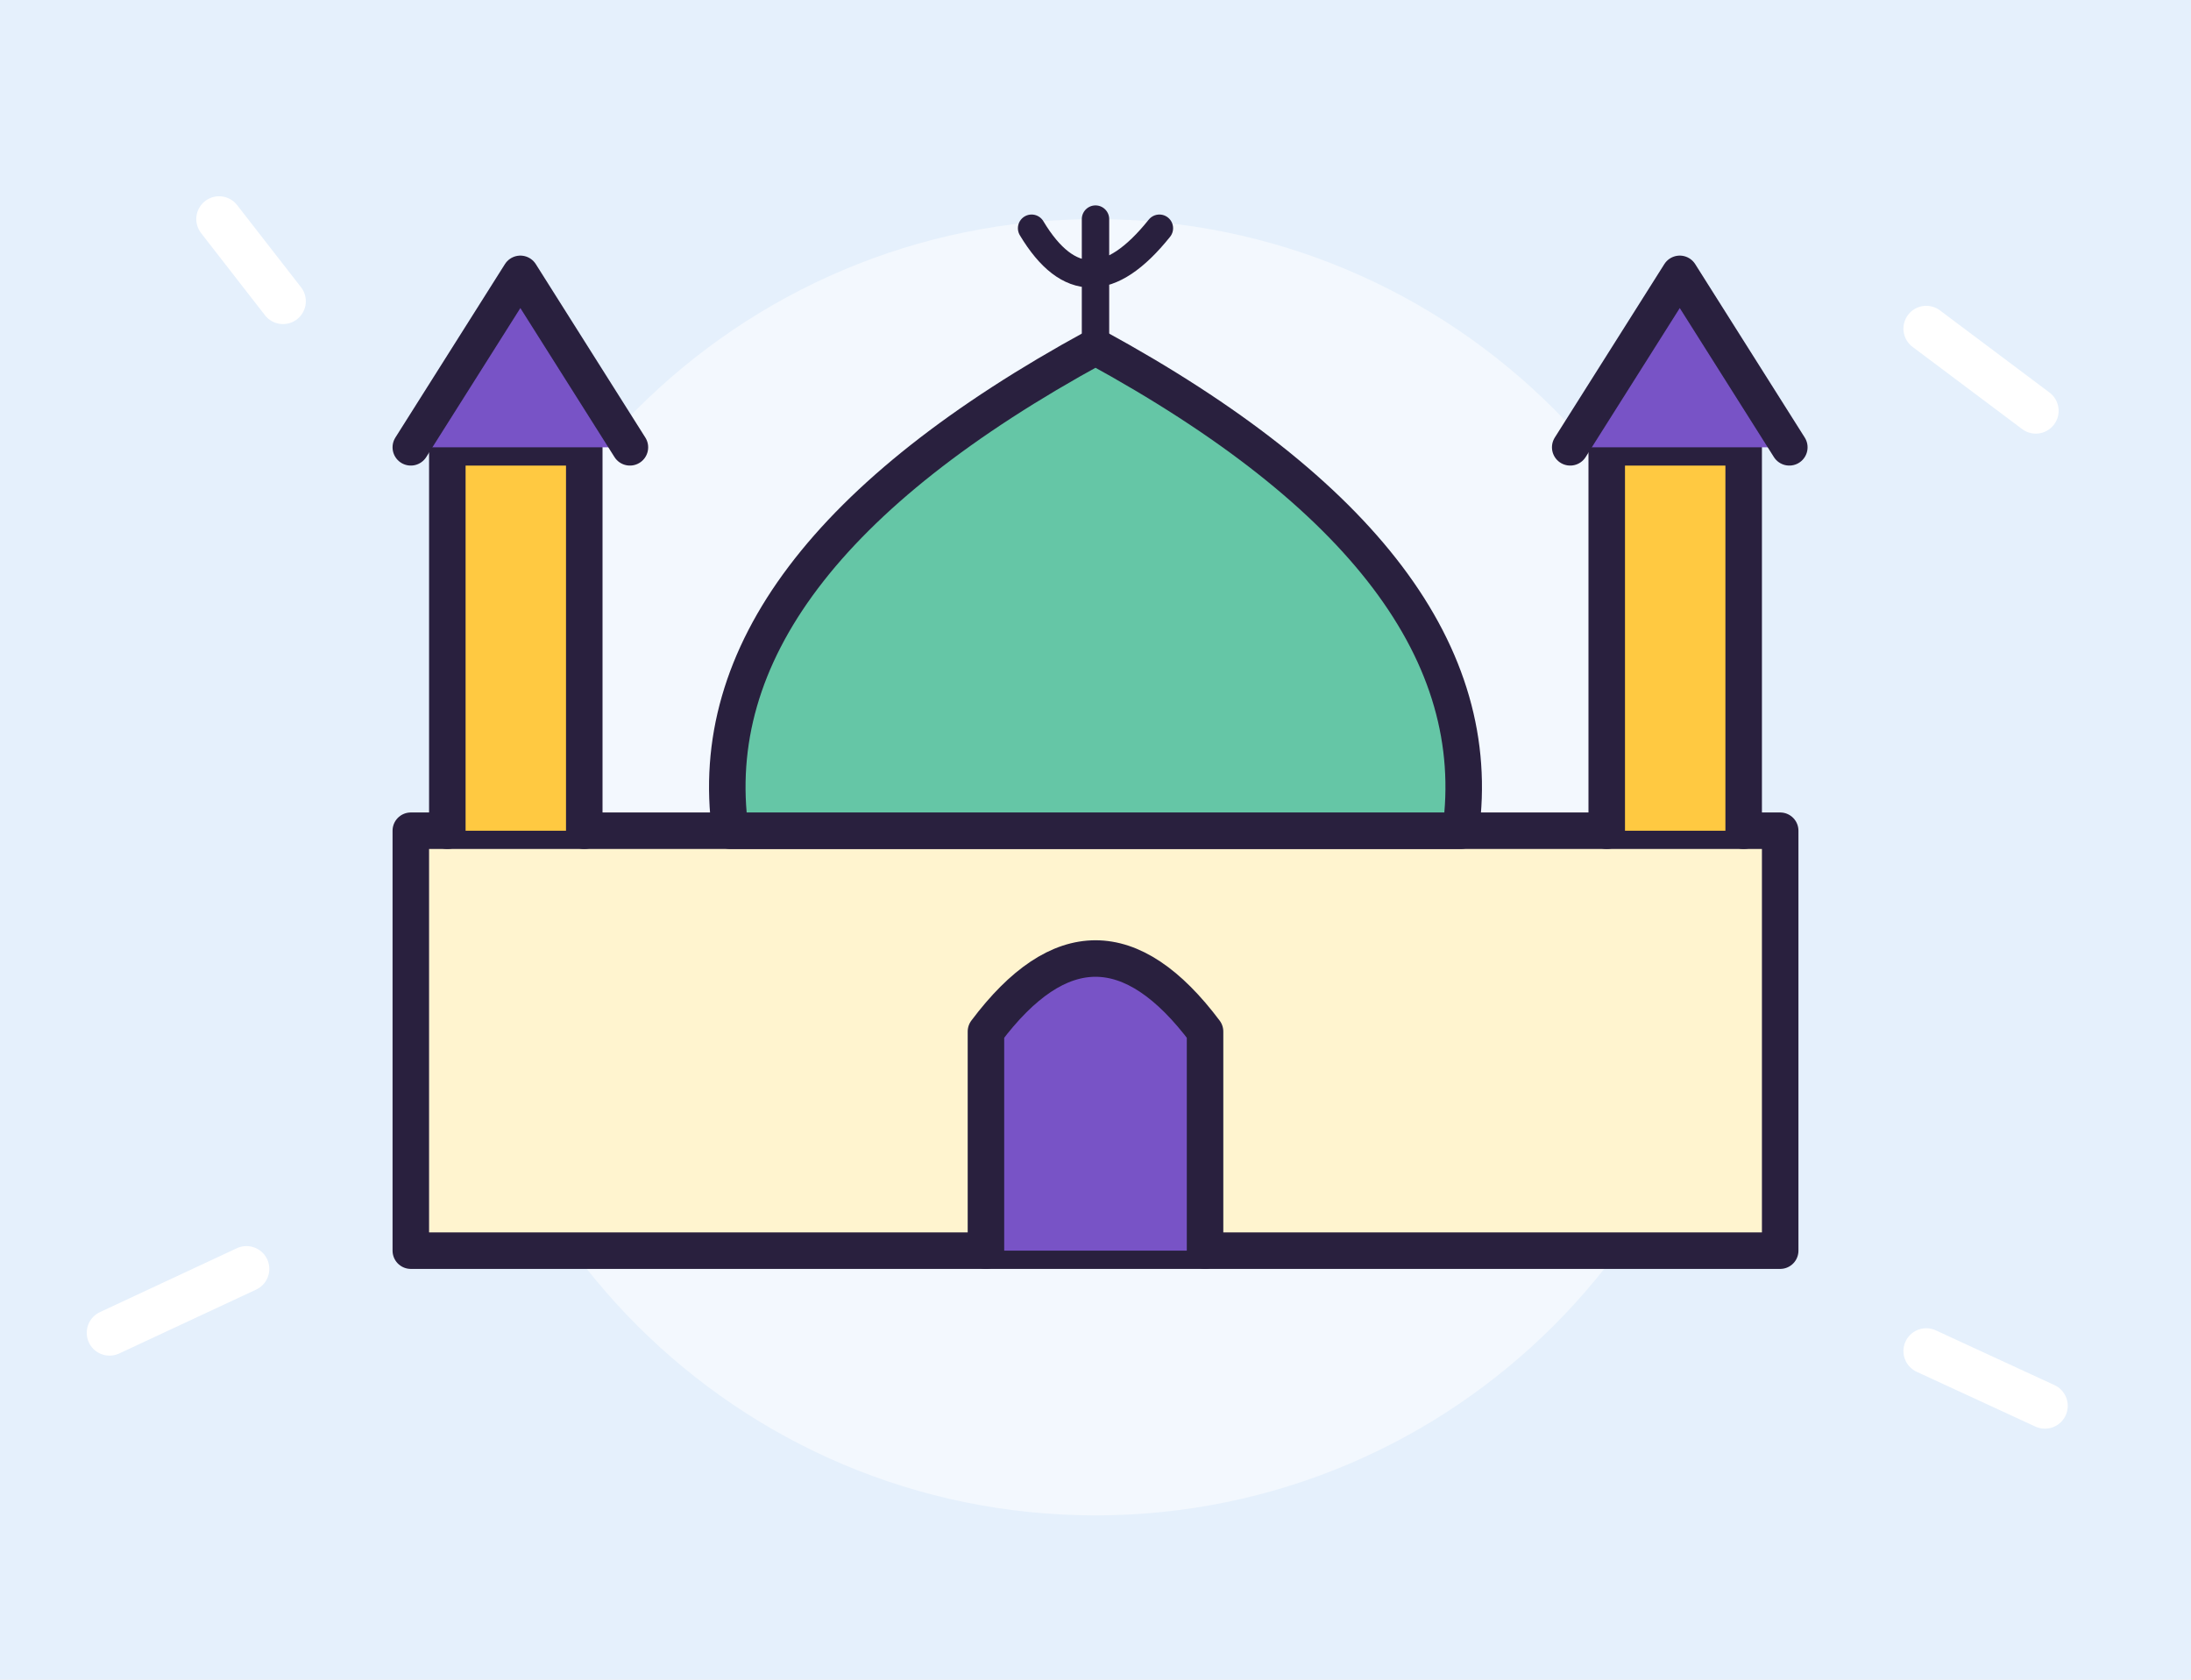
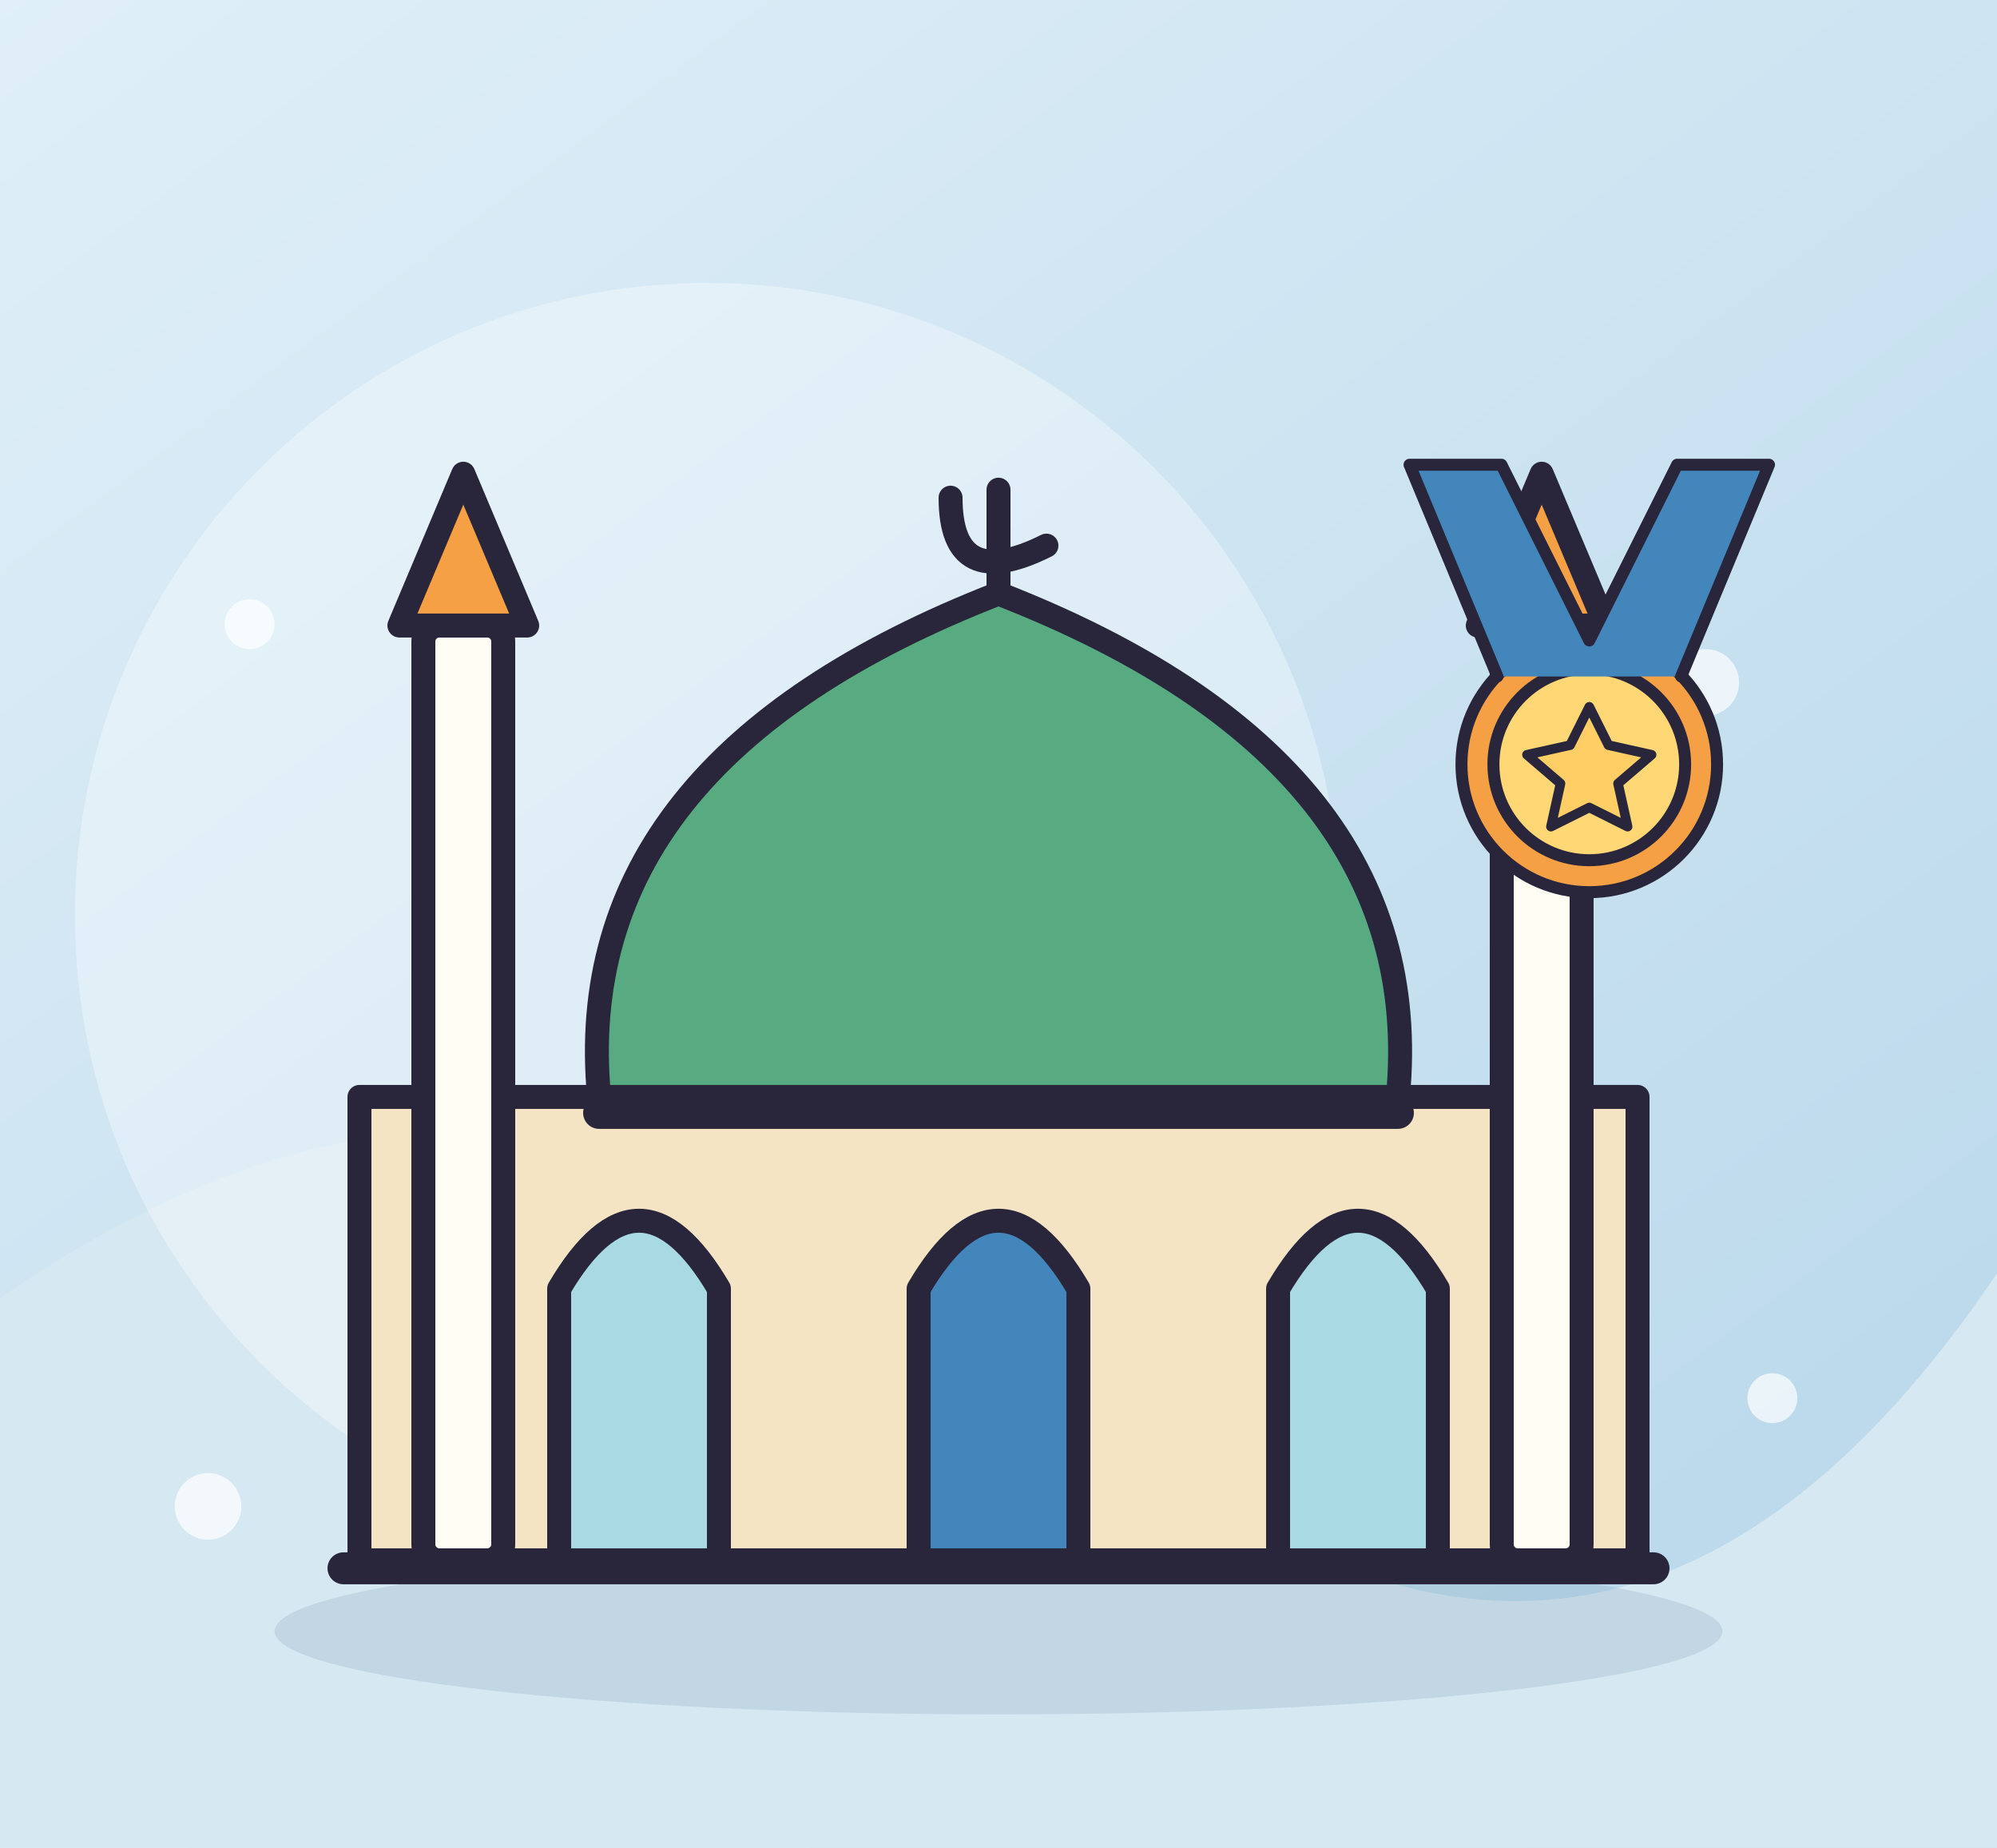
- <svg xmlns="http://www.w3.org/2000/svg" viewBox="0 0 240 184" role="img">
-   <rect width="240" height="184" fill="#e5f0fc" />
-   <circle cx="120" cy="95" r="71" fill="#fff" opacity=".52" />
-   <path d="M12 146l15-7m184-103 12 9m-12 103 13 6M24 24l7 9" fill="none" stroke="#fff" stroke-width="5" stroke-linecap="round" />
-   <g stroke="#29203e" stroke-width="3.5" stroke-linecap="round" stroke-linejoin="round">
-     <path d="M45 137V91h150v46z" fill="#fff4cf" stroke="#29203e" stroke-width="4" stroke-linecap="round" stroke-linejoin="round" />
-     <path d="M80 91q-4-29 40-53 44 24 40 53z" fill="#65c6a6" stroke="#29203e" stroke-width="4" stroke-linecap="round" stroke-linejoin="round" />
-     <path d="M120 38V24m-7 1q6 10 14 0" fill="none" stroke="#29203e" stroke-width="3" stroke-linecap="round" stroke-linejoin="round" />
-     <path d="M49 91V49h15v42m112 0V49h15v42" fill="#ffc941" stroke="#29203e" stroke-width="4" stroke-linecap="round" stroke-linejoin="round" />
-     <path d="M45 49l12-19 12 19m103 0 12-19 12 19" fill="#7853c6" stroke="#29203e" stroke-width="4" stroke-linecap="round" stroke-linejoin="round" />
-     <path d="M108 137v-24q12-16 24 0v24" fill="#7853c6" stroke="#29203e" stroke-width="4" stroke-linecap="round" stroke-linejoin="round" />
+ <svg xmlns="http://www.w3.org/2000/svg" viewBox="0 0 240 222" role="img">
+   <defs>
+     <linearGradient id="bg" x2=".8" y2="1">
+       <stop stop-color="#e0eff8" />
+       <stop offset="1" stop-color="#b9d8eb" />
+     </linearGradient>
+   </defs>
+   <rect width="240" height="222" fill="url(#bg)" />
+   <path d="M0 156Q66 110 129 167T240 153V222H0Z" fill="#d6e8f2" />
+   <circle cx="85" cy="110" r="76" fill="#fff" opacity=".34" />
+   <g fill="#fff" opacity=".68">
+     <circle cx="30" cy="75" r="3" />
+     <circle cx="205" cy="82" r="4" />
+     <circle cx="213" cy="168" r="3" />
+     <circle cx="25" cy="181" r="4" />
+   </g>
+   <ellipse cx="120" cy="196" rx="87" ry="10" fill="#698da5" opacity=".19" />
+   <g transform="translate(120 119)" stroke-linejoin="round" stroke-linecap="round">
+     <g transform="translate(0 8) scale(.96)">
+       <path d="M-80 63V5h160v58z" fill="#f4e4c4" stroke="#29263b" stroke-width="3" stroke-linecap="round" stroke-linejoin="round" />
+       <path d="M-50 5q-4-42 50-63 54 21 50 63z" fill="#58aa81" stroke="#29263b" stroke-width="3" stroke-linecap="round" stroke-linejoin="round" />
+       <path d="M0-58v-13m-6 1q0 12 12 6" fill="none" stroke="#29263b" stroke-width="3" stroke-linecap="round" stroke-linejoin="round" />
+       <rect x="-72" y="-54" width="10" height="117" rx="2" fill="#fffdf4" stroke="#29263b" stroke-width="3" />
+       <path d="M-75-54l8-19 8 19z" fill="#f5a044" stroke="#29263b" stroke-width="3" stroke-linecap="round" stroke-linejoin="round" />
+       <rect x="63" y="-54" width="10" height="117" rx="2" fill="#fffdf4" stroke="#29263b" stroke-width="3" />
+       <path d="M60-54l8-19 8 19z" fill="#f5a044" stroke="#29263b" stroke-width="3" stroke-linecap="round" stroke-linejoin="round" />
+       <path d="M-55 63V29q10-17 20 0v34z" fill="#a9d9e3" stroke="#29263b" stroke-width="3" stroke-linecap="round" stroke-linejoin="round" />
+       <path d="M-10 63V29q10-17 20 0v34z" fill="#4386bc" stroke="#29263b" stroke-width="3" stroke-linecap="round" stroke-linejoin="round" />
+       <path d="M35 63V29q10-17 20 0v34z" fill="#a9d9e3" stroke="#29263b" stroke-width="3" stroke-linecap="round" stroke-linejoin="round" />
+       <path d="M-50 7h100M-82 64H82" fill="none" stroke="#29263b" stroke-width="4" stroke-linecap="round" stroke-linejoin="round" />
+     </g>
+     <g transform="translate(71 -31) scale(.48)">
+       <circle cx="0" cy="8" r="32" fill="#f5a044" stroke="#29263b" stroke-width="3" />
+       <circle cx="0" cy="8" r="24" fill="#ffd775" stroke="#29263b" stroke-width="3" />
+       <g transform="translate(0 8) scale(1.2)">
+         <path d="M0-12l4 8 9 2-7 6 2 9-8-4-8 4 2-9-7-6 9-2z" fill="#ffcf66" stroke="#29263b" stroke-width="2" stroke-linecap="round" stroke-linejoin="round" />
+       </g>
+       <path d="M-23-14l-22-53h23L0-23 22-67h23l-22 53" fill="#4386bc" stroke="#29263b" stroke-width="3" stroke-linecap="round" stroke-linejoin="round" />
+     </g>
  </g>
</svg>
